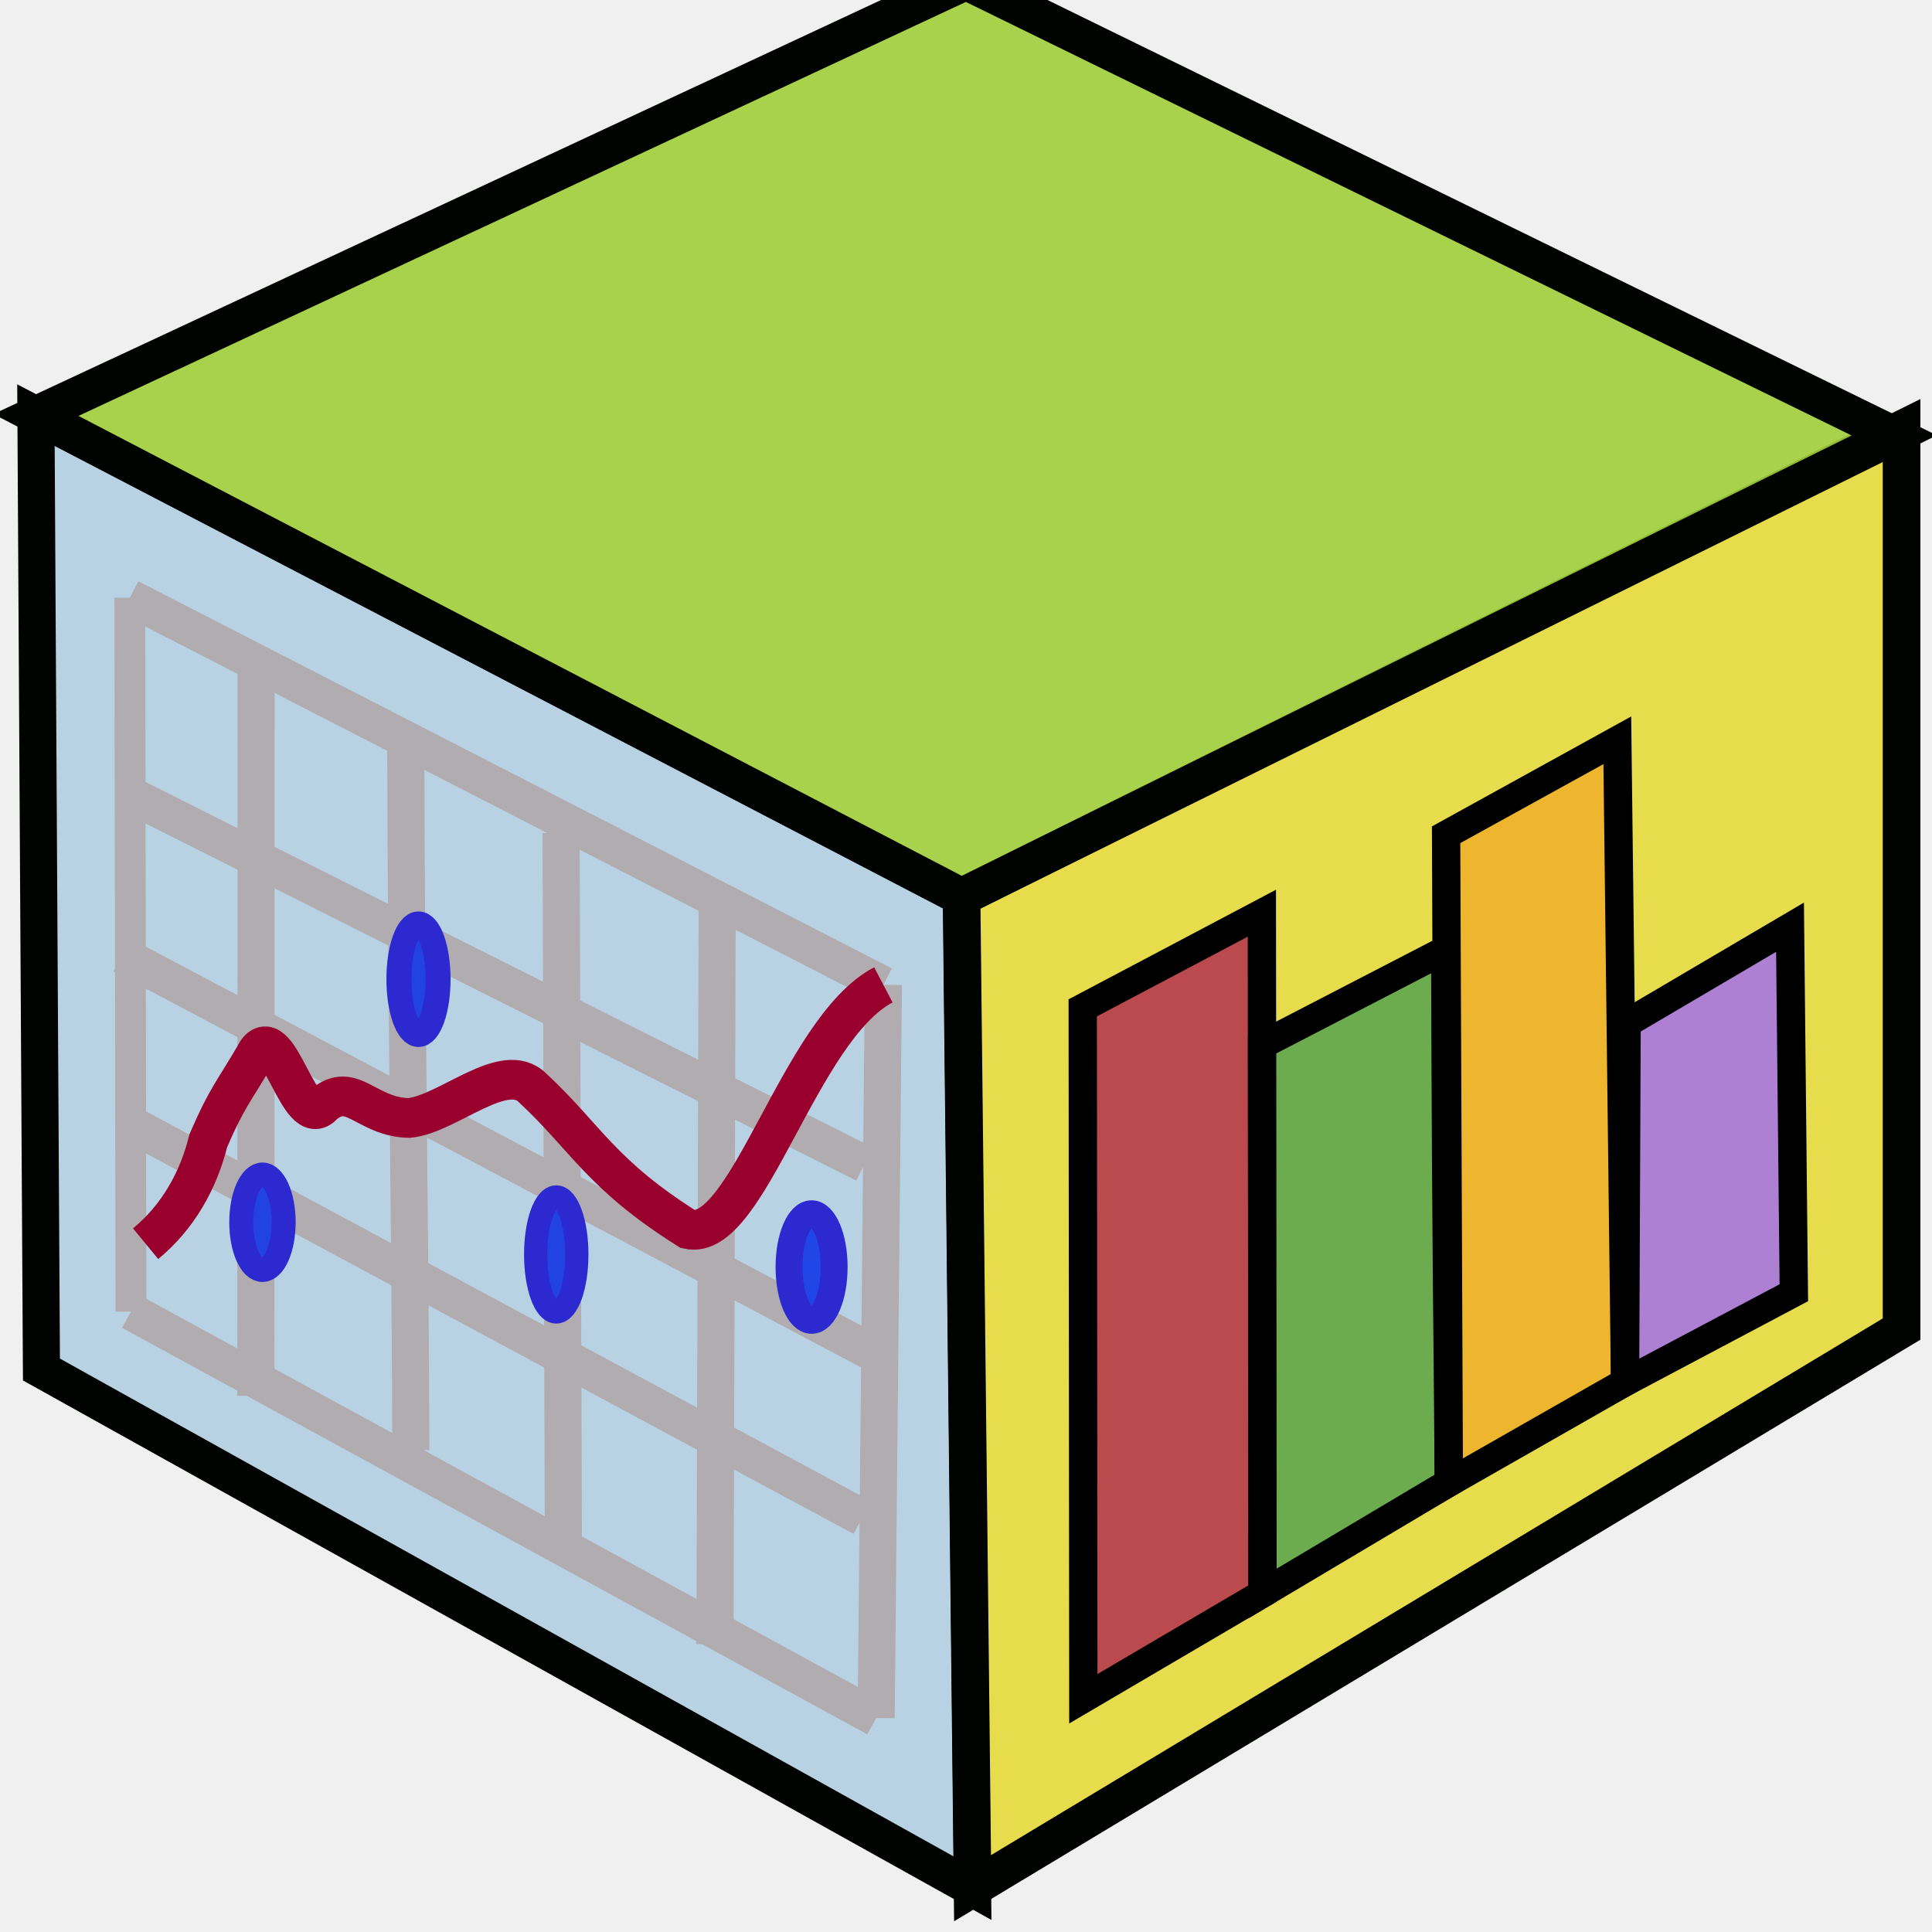
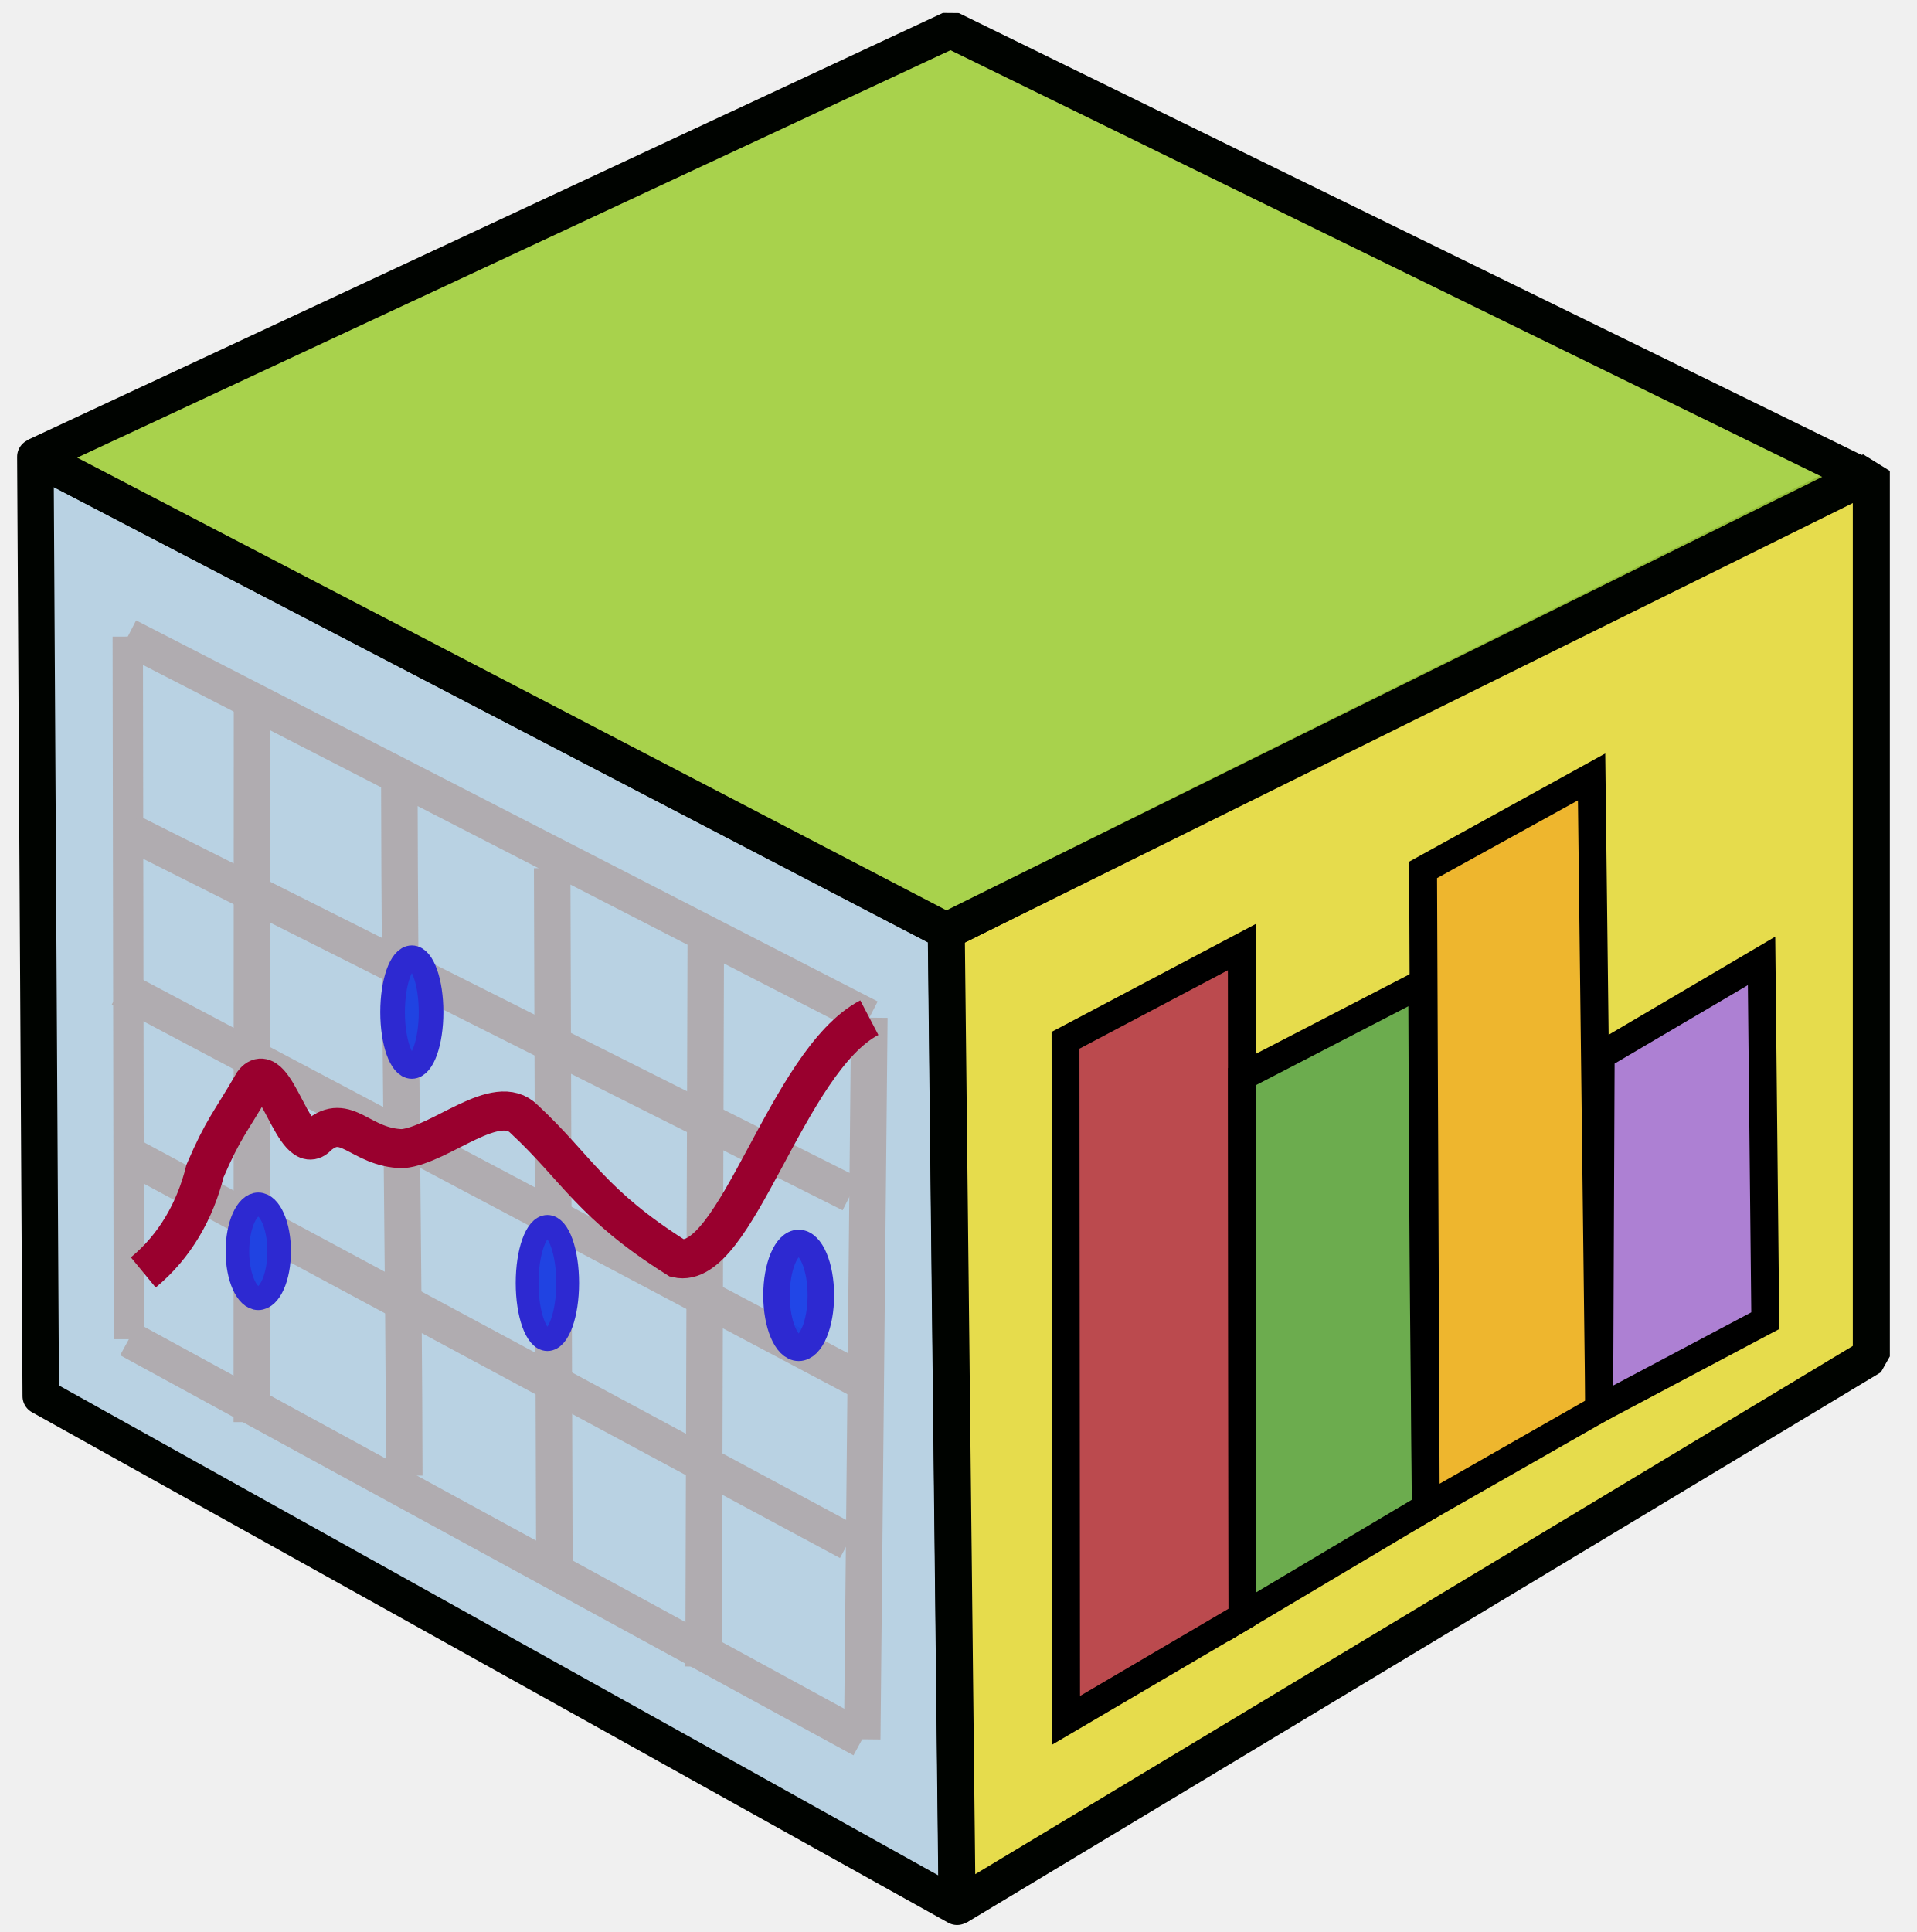
- <svg xmlns="http://www.w3.org/2000/svg" width="125mm" height="125mm" viewBox="0 0 125 125" version="1.1" id="svg8">
+ <svg xmlns="http://www.w3.org/2000/svg" width="126mm" height="127mm" viewBox="0 0 126 127" version="1.1" id="svg8">
  <defs id="defs2">
    <pattern patternUnits="userSpaceOnUse" width="563.786" height="534.351" patternTransform="translate(120.964,147.6136)" id="pattern2902">
      <rect style="fill:#ceedff;fill-opacity:1;stroke:#ffffff;stroke-width:4.195;stroke-miterlimit:4;stroke-dasharray:none;stroke-opacity:1" id="rect2900" width="559.591" height="530.156" x="2.098" y="2.098" />
    </pattern>
    <clipPath clipPathUnits="userSpaceOnUse" id="clipPath2913">
      <rect style="fill:#ceedff;fill-opacity:1;stroke:#ffffff;stroke-width:1.11;stroke-miterlimit:4;stroke-dasharray:none;stroke-opacity:1" id="rect2915" width="111.423" height="128.293" x="47.337" y="46.553" />
    </clipPath>
  </defs>
  <g id="layer1">
-     <path style="fill:#b4cfe2;fill-opacity:0.907;stroke:#000300;stroke-width:2.4;stroke-linecap:butt;stroke-linejoin:miter;stroke-miterlimit:4;stroke-dasharray:none;stroke-opacity:1" d="M 62.212,58.032 62.924,122.166 2.681,88.607 2.326,26.85 Z" id="path4730-3-6" />
-     <path style="fill:#e7e4f4;fill-opacity:0.907;stroke:#b0acb0;stroke-width:1.995;stroke-linecap:butt;stroke-linejoin:miter;stroke-miterlimit:4;stroke-dasharray:none;stroke-opacity:1" d="m 8.4,38.672 0.072,46.186" id="path4527-6" />
-     <path style="fill:#e7e4f4;fill-opacity:0.907;stroke:#b0acb0;stroke-width:2.4;stroke-linecap:butt;stroke-linejoin:miter;stroke-miterlimit:4;stroke-dasharray:none;stroke-opacity:1" d="M 57.155,63.722 56.687,111.158" id="path4527-7" />
-     <path style="fill:#e7e4f4;fill-opacity:0.907;stroke:#b0acb0;stroke-width:2.4;stroke-linecap:butt;stroke-linejoin:miter;stroke-miterlimit:4;stroke-dasharray:none;stroke-opacity:1" d="M 7.91,61.797 56.359,87.46" id="path4527-36" />
-     <path style="fill:#e7e4f4;fill-opacity:0.907;stroke:#b0acb0;stroke-width:2.4;stroke-linecap:butt;stroke-linejoin:miter;stroke-miterlimit:4;stroke-dasharray:none;stroke-opacity:1" d="M 8.729,72.879 55.792,98.185" id="path4527-0" />
-     <path style="opacity:1;fill:#e5da3c;fill-opacity:0.907;stroke:#000300;stroke-width:2.434;stroke-linecap:butt;stroke-linejoin:miter;stroke-miterlimit:4;stroke-dasharray:none;stroke-opacity:1" d="M 62.212,58.032 62.924,122.166 123.031,85.99 V 27.781 Z" id="path4730-3" />
-     <path style="fill:#b73c4f;fill-opacity:0.907;stroke:#000000;stroke-width:1.832;stroke-linecap:butt;stroke-linejoin:miter;stroke-miterlimit:4;stroke-dasharray:none;stroke-opacity:1" d="m 70.053,65.208 0.039,44.701 11.593,-6.809 -0.043,-44.016 z" id="path4730" />
-     <path style="fill:#a1cf3c;fill-opacity:0.907;stroke:#000300;stroke-width:2.434;stroke-linecap:butt;stroke-linejoin:miter;stroke-miterlimit:4;stroke-dasharray:none;stroke-opacity:1" d="M 2.326,26.85 62.212,58.032 122.556,28.169 62.505,-1.223 Z" id="path4730-3-7" />
-     <ellipse style="fill:#7c8d59;fill-opacity:1;stroke:#000000;stroke-width:1.638;stroke-miterlimit:4;stroke-dasharray:none;stroke-opacity:1" id="path112-2-6" d="M 58.129,42.517 A 26.274,15.267 0 0 1 36.772,24.884 26.274,15.267 0 0 1 67.062,12.428 26.274,15.267 0 0 1 88.577,29.996 26.274,15.267 0 0 1 58.4,42.544" clip-path="none" mask="none" />
-     <ellipse style="fill:#de8d59;fill-opacity:1;stroke:#000000;stroke-width:1.638;stroke-miterlimit:4;stroke-dasharray:none;stroke-opacity:1" id="path112-2-6-6" d="M 54.302,41.957 A 26.274,15.267 0 0 1 37.261,24.056 26.274,15.267 0 0 1 66.164,12.376 26.274,15.267 0 0 1 89.115,27.888 L 62.849,27.52 Z" clip-path="none" mask="none" />
-     <ellipse style="fill:#7ccc97;fill-opacity:1;stroke:#000000;stroke-width:1.638;stroke-miterlimit:4;stroke-dasharray:none;stroke-opacity:1" id="path112-2" d="M 69.194,42.335 A 26.274,15.267 0 0 1 39.739,34.783 26.274,15.267 0 0 1 44.986,16.325 26.274,15.267 0 0 1 77.056,14.678 L 62.849,27.52 Z" clip-path="none" mask="none" />
-     <path style="fill:#60a74f;fill-opacity:0.907;stroke:#000000;stroke-width:1.832;stroke-linecap:butt;stroke-linejoin:miter;stroke-miterlimit:4;stroke-dasharray:none;stroke-opacity:1" d="m 81.657,67.599 0.029,35.501 12.053,-7.169 C 93.659,84.418 93.584,84.261 93.504,61.469 Z" id="path4730-6" />
-     <path style="fill:#efb32b;fill-opacity:0.907;stroke:#000000;stroke-width:1.832;stroke-linecap:butt;stroke-linejoin:miter;stroke-miterlimit:4;stroke-dasharray:none;stroke-opacity:1" d="m 93.562,54.009 0.079,18.663 0.098,23.259 11.402,-6.503 -0.501,-41.532 z" id="path4730-1" />
-     <path style="fill:#e7e4f4;fill-opacity:0.907;stroke:#b0acb0;stroke-width:2.4;stroke-linecap:butt;stroke-linejoin:miter;stroke-miterlimit:4;stroke-dasharray:none;stroke-opacity:1" d="M 8.4,38.672 57.155,63.722" id="path4527" />
-     <path style="fill:#e7e4f4;fill-opacity:0.907;stroke:#b0acb0;stroke-width:2.4;stroke-linecap:butt;stroke-linejoin:miter;stroke-miterlimit:4;stroke-dasharray:none;stroke-opacity:1" d="M 8.473,84.858 56.687,111.158" id="path4527-3" />
-     <path style="fill:#e7e4f4;fill-opacity:0.907;stroke:#b0acb0;stroke-width:2.4;stroke-linecap:butt;stroke-linejoin:miter;stroke-miterlimit:4;stroke-dasharray:none;stroke-opacity:1" d="m 26.254,48.356 c 0.024,15.402 0.302,32.682 0.326,45.468" id="path4527-6-5" />
-     <path style="fill:#e7e4f4;fill-opacity:0.907;stroke:#b0acb0;stroke-width:2.4;stroke-linecap:butt;stroke-linejoin:miter;stroke-miterlimit:4;stroke-dasharray:none;stroke-opacity:1" d="m 46.402,58.563 -0.144,47.812 v 0" id="path4527-6-56" />
-     <path style="fill:#e7e4f4;fill-opacity:0.907;stroke:#b0acb0;stroke-width:2.4;stroke-linecap:butt;stroke-linejoin:miter;stroke-miterlimit:4;stroke-dasharray:none;stroke-opacity:1" d="m 16.569,43.168 -0.014,47.14" id="path4527-6-2" />
-     <path style="fill:#e7e4f4;fill-opacity:0.907;stroke:#b0acb0;stroke-width:2.4;stroke-linecap:butt;stroke-linejoin:miter;stroke-miterlimit:4;stroke-dasharray:none;stroke-opacity:1" d="m 36.303,53.892 0.149,46.757" id="path4527-3-1" />
-     <path style="fill:#e7e4f4;fill-opacity:0.907;stroke:#b0acb0;stroke-width:2.4;stroke-linecap:butt;stroke-linejoin:miter;stroke-miterlimit:4;stroke-dasharray:none;stroke-opacity:1" d="M 8.534,51.494 55.936,75.312" id="path4527-9" />
-     <path id="path4724" style="fill:none;fill-opacity:1;stroke:#99002e;stroke-width:2.567;stroke-linecap:butt;stroke-linejoin:miter;stroke-miterlimit:4;stroke-dasharray:none;stroke-opacity:1" d="m 9.421,80.468 c 2.097,-1.724 3.424,-4.097 4.056,-6.667 1.229,-2.847 1.632,-3.119 3.185,-5.794 1.399,-1.856 2.717,5.23 4.241,3.48 1.877,-1.597 2.76,0.789 5.563,0.847 2.52,-0.244 6.181,-3.807 8.004,-1.935 3.477,3.233 4.381,5.565 10.047,9.131 3.865,0.902 7.184,-12.957 12.637,-15.809" />
-     <ellipse style="fill:#1339e7;fill-opacity:0.912;stroke:#2d29d1;stroke-width:1.743;stroke-miterlimit:4;stroke-dasharray:none;stroke-opacity:1" id="path4733" cx="52.51" cy="81.977" rx="1.458" ry="3.446" />
-     <ellipse style="fill:#1339e7;fill-opacity:0.912;stroke:#2d29d1;stroke-width:1.5;stroke-miterlimit:4;stroke-dasharray:none;stroke-opacity:1" id="path4733-7" cx="35.989" cy="81.163" rx="1.333" ry="3.721" />
-     <ellipse style="fill:#1339e7;fill-opacity:0.912;stroke:#2d29d1;stroke-width:1.62;stroke-miterlimit:4;stroke-dasharray:none;stroke-opacity:1" id="path4733-9" cx="27.076" cy="63.355" rx="1.265" ry="3.573" />
-     <ellipse style="fill:#1339e7;fill-opacity:0.912;stroke:#2d29d1;stroke-width:1.551;stroke-miterlimit:4;stroke-dasharray:none;stroke-opacity:1" id="path4733-2" cx="16.981" cy="79.079" rx="1.372" ry="3.088" />
-     <path style="fill:#a777e1;fill-opacity:0.907;stroke:#000000;stroke-width:1.832;stroke-linecap:butt;stroke-linejoin:miter;stroke-miterlimit:4;stroke-dasharray:none;stroke-opacity:1" d="m 105.24,66.214 -0.1,23.214 10.921,-5.789 -0.247,-23.649 z" id="path4730-1-5" />
+     <path style="fill:#b4cfe2;fill-opacity:0.907;stroke:#000300;stroke-width:2.4;stroke-linecap:butt;stroke-linejoin:round;stroke-miterlimit:4;stroke-dasharray:none;stroke-opacity:1" d="M 62.212,61.207 62.924,125.341 2.681,91.782 2.326,30.025 Z" id="path4730-3-6" />
+     <path style="fill:#e7e4f4;fill-opacity:0.907;stroke:#b0acb0;stroke-width:1.995;stroke-linecap:butt;stroke-linejoin:miter;stroke-miterlimit:4;stroke-dasharray:none;stroke-opacity:1" d="m 8.4,41.847 0.072,46.186" id="path4527-6" />
+     <path style="fill:#e7e4f4;fill-opacity:0.907;stroke:#b0acb0;stroke-width:2.4;stroke-linecap:butt;stroke-linejoin:miter;stroke-miterlimit:4;stroke-dasharray:none;stroke-opacity:1" d="m 57.155,66.897 -0.467,47.435" id="path4527-7" />
+     <path style="fill:#e7e4f4;fill-opacity:0.907;stroke:#b0acb0;stroke-width:2.4;stroke-linecap:butt;stroke-linejoin:miter;stroke-miterlimit:4;stroke-dasharray:none;stroke-opacity:1" d="M 7.91,64.972 56.359,90.635" id="path4527-36" />
+     <path style="fill:#e7e4f4;fill-opacity:0.907;stroke:#b0acb0;stroke-width:2.4;stroke-linecap:butt;stroke-linejoin:miter;stroke-miterlimit:4;stroke-dasharray:none;stroke-opacity:1" d="M 8.729,76.054 55.792,101.36" id="path4527-0" />
+     <path style="opacity:1;fill:#e5da3c;fill-opacity:0.907;stroke:#000300;stroke-width:2.434;stroke-linecap:butt;stroke-linejoin:bevel;stroke-miterlimit:4;stroke-dasharray:none;stroke-opacity:1" d="m 62.212,61.207 0.712,64.133 60.107,-36.176 V 30.956 Z" id="path4730-3" />
+     <path style="fill:#b73c4f;fill-opacity:0.907;stroke:#000000;stroke-width:1.832;stroke-linecap:butt;stroke-linejoin:miter;stroke-miterlimit:4;stroke-dasharray:none;stroke-opacity:1" d="m 70.053,68.383 0.039,44.701 11.593,-6.809 -0.043,-44.016 z" id="path4730" />
+     <path style="fill:#a1cf3c;fill-opacity:0.907;stroke:#000300;stroke-width:2.434;stroke-linecap:butt;stroke-linejoin:bevel;stroke-miterlimit:4;stroke-dasharray:none;stroke-opacity:1" d="M 2.326,30.025 62.212,61.207 122.556,31.344 62.505,1.952 Z" id="path4730-3-7" />
+     <g id="g863" mask="none">
+       <ellipse style="fill:#7c8d59;fill-opacity:1;stroke:#000000;stroke-width:1.638;stroke-miterlimit:4;stroke-dasharray:none;stroke-opacity:1" id="path112-2-6" d="M 58.129,45.692 A 26.274,15.267 0 0 1 36.772,28.059 26.274,15.267 0 0 1 67.062,15.603 26.274,15.267 0 0 1 88.577,33.171 26.274,15.267 0 0 1 58.4,45.719" clip-path="none" mask="none" />
+     </g>
+     <ellipse style="fill:#de8d59;fill-opacity:1;stroke:#000000;stroke-width:1.638;stroke-miterlimit:4;stroke-dasharray:none;stroke-opacity:1" id="path112-2-6-6" d="M 54.302,45.132 A 26.274,15.267 0 0 1 37.261,27.231 26.274,15.267 0 0 1 66.164,15.551 26.274,15.267 0 0 1 89.115,31.063 L 62.849,30.695 Z" clip-path="none" mask="none" />
+     <ellipse style="fill:#7ccc97;fill-opacity:1;stroke:#000000;stroke-width:1.638;stroke-miterlimit:4;stroke-dasharray:none;stroke-opacity:1" id="path112-2" d="M 69.194,45.51 A 26.274,15.267 0 0 1 39.739,37.958 26.274,15.267 0 0 1 44.986,19.5 26.274,15.267 0 0 1 77.056,17.853 L 62.849,30.695 Z" clip-path="none" mask="none" />
+     <path style="fill:#60a74f;fill-opacity:0.907;stroke:#000000;stroke-width:1.832;stroke-linecap:butt;stroke-linejoin:miter;stroke-miterlimit:4;stroke-dasharray:none;stroke-opacity:1" d="m 81.657,70.774 0.029,35.501 12.053,-7.169 C 93.659,87.593 93.584,87.436 93.504,64.644 Z" id="path4730-6" />
+     <path style="fill:#efb32b;fill-opacity:0.907;stroke:#000000;stroke-width:1.832;stroke-linecap:butt;stroke-linejoin:miter;stroke-miterlimit:4;stroke-dasharray:none;stroke-opacity:1" d="m 93.562,57.184 0.079,18.663 0.098,23.259 11.402,-6.503 -0.501,-41.532 z" id="path4730-1" />
+     <path style="fill:#e7e4f4;fill-opacity:0.907;stroke:#b0acb0;stroke-width:2.4;stroke-linecap:butt;stroke-linejoin:miter;stroke-miterlimit:4;stroke-dasharray:none;stroke-opacity:1" d="M 8.4,41.847 57.155,66.897" id="path4527" />
+     <path style="fill:#e7e4f4;fill-opacity:0.907;stroke:#b0acb0;stroke-width:2.4;stroke-linecap:butt;stroke-linejoin:miter;stroke-miterlimit:4;stroke-dasharray:none;stroke-opacity:1" d="M 8.473,88.033 56.687,114.333" id="path4527-3" />
+     <path style="fill:#e7e4f4;fill-opacity:0.907;stroke:#b0acb0;stroke-width:2.4;stroke-linecap:butt;stroke-linejoin:miter;stroke-miterlimit:4;stroke-dasharray:none;stroke-opacity:1" d="m 26.254,51.531 c 0.024,15.402 0.302,32.682 0.326,45.468" id="path4527-6-5" />
+     <path style="fill:#e7e4f4;fill-opacity:0.907;stroke:#b0acb0;stroke-width:2.4;stroke-linecap:butt;stroke-linejoin:miter;stroke-miterlimit:4;stroke-dasharray:none;stroke-opacity:1" d="m 46.402,61.738 -0.144,47.812 v 0" id="path4527-6-56" />
+     <path style="fill:#e7e4f4;fill-opacity:0.907;stroke:#b0acb0;stroke-width:2.4;stroke-linecap:butt;stroke-linejoin:miter;stroke-miterlimit:4;stroke-dasharray:none;stroke-opacity:1" d="M 16.569,46.343 16.555,93.482" id="path4527-6-2" />
+     <path style="fill:#e7e4f4;fill-opacity:0.907;stroke:#b0acb0;stroke-width:2.4;stroke-linecap:butt;stroke-linejoin:miter;stroke-miterlimit:4;stroke-dasharray:none;stroke-opacity:1" d="m 36.303,57.067 0.149,46.757" id="path4527-3-1" />
+     <path style="fill:#e7e4f4;fill-opacity:0.907;stroke:#b0acb0;stroke-width:2.4;stroke-linecap:butt;stroke-linejoin:miter;stroke-miterlimit:4;stroke-dasharray:none;stroke-opacity:1" d="M 8.534,54.669 55.936,78.487" id="path4527-9" />
+     <path id="path4724" style="fill:none;fill-opacity:1;stroke:#99002e;stroke-width:2.567;stroke-linecap:butt;stroke-linejoin:miter;stroke-miterlimit:4;stroke-dasharray:none;stroke-opacity:1" d="m 9.421,83.643 c 2.097,-1.724 3.424,-4.097 4.056,-6.667 1.229,-2.847 1.632,-3.119 3.185,-5.794 1.399,-1.856 2.717,5.23 4.241,3.48 1.877,-1.597 2.76,0.789 5.563,0.847 2.52,-0.244 6.181,-3.807 8.004,-1.935 3.477,3.233 4.381,5.565 10.047,9.131 3.865,0.902 7.184,-12.957 12.637,-15.809" />
+     <ellipse style="fill:#1339e7;fill-opacity:0.912;stroke:#2d29d1;stroke-width:1.743;stroke-miterlimit:4;stroke-dasharray:none;stroke-opacity:1" id="path4733" cx="52.51" cy="85.152" rx="1.458" ry="3.446" />
+     <ellipse style="fill:#1339e7;fill-opacity:0.912;stroke:#2d29d1;stroke-width:1.5;stroke-miterlimit:4;stroke-dasharray:none;stroke-opacity:1" id="path4733-7" cx="35.989" cy="84.338" rx="1.333" ry="3.721" />
+     <ellipse style="fill:#1339e7;fill-opacity:0.912;stroke:#2d29d1;stroke-width:1.62;stroke-miterlimit:4;stroke-dasharray:none;stroke-opacity:1" id="path4733-9" cx="27.076" cy="66.53" rx="1.265" ry="3.573" />
+     <ellipse style="fill:#1339e7;fill-opacity:0.912;stroke:#2d29d1;stroke-width:1.551;stroke-miterlimit:4;stroke-dasharray:none;stroke-opacity:1" id="path4733-2" cx="16.981" cy="82.254" rx="1.372" ry="3.088" />
+     <path style="fill:#a777e1;fill-opacity:0.907;stroke:#000000;stroke-width:1.832;stroke-linecap:butt;stroke-linejoin:miter;stroke-miterlimit:4;stroke-dasharray:none;stroke-opacity:1" d="m 105.24,69.389 -0.1,23.214 10.921,-5.789 -0.247,-23.649 z" id="path4730-1-5" />
  </g>
</svg>
